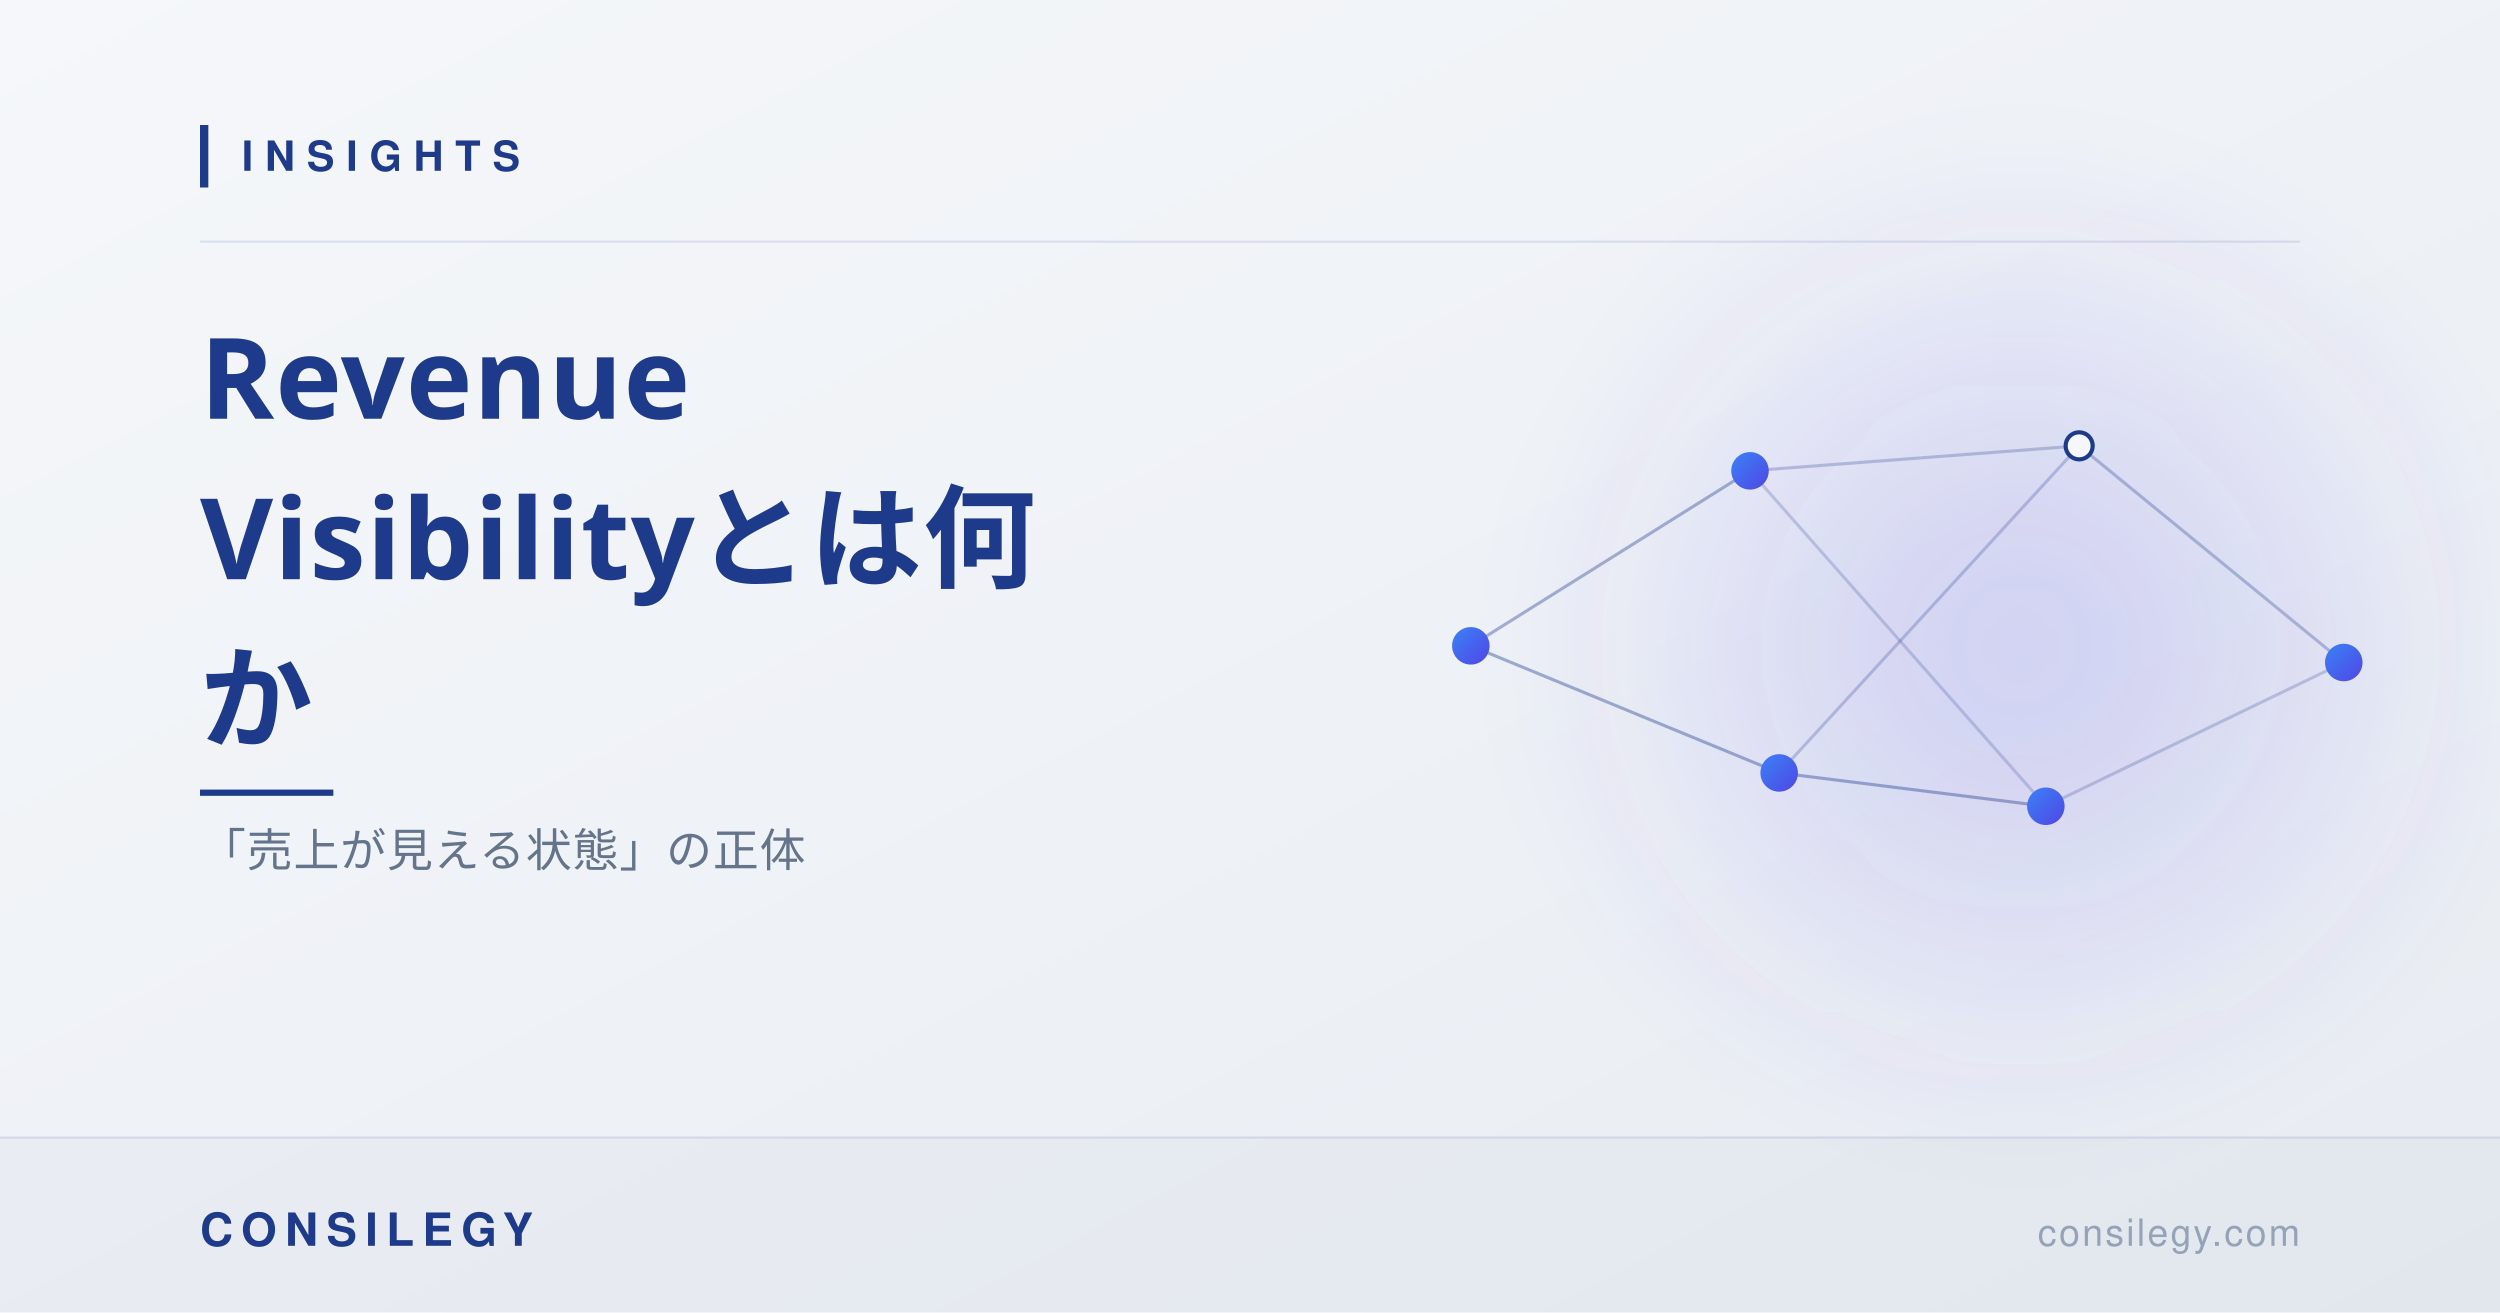
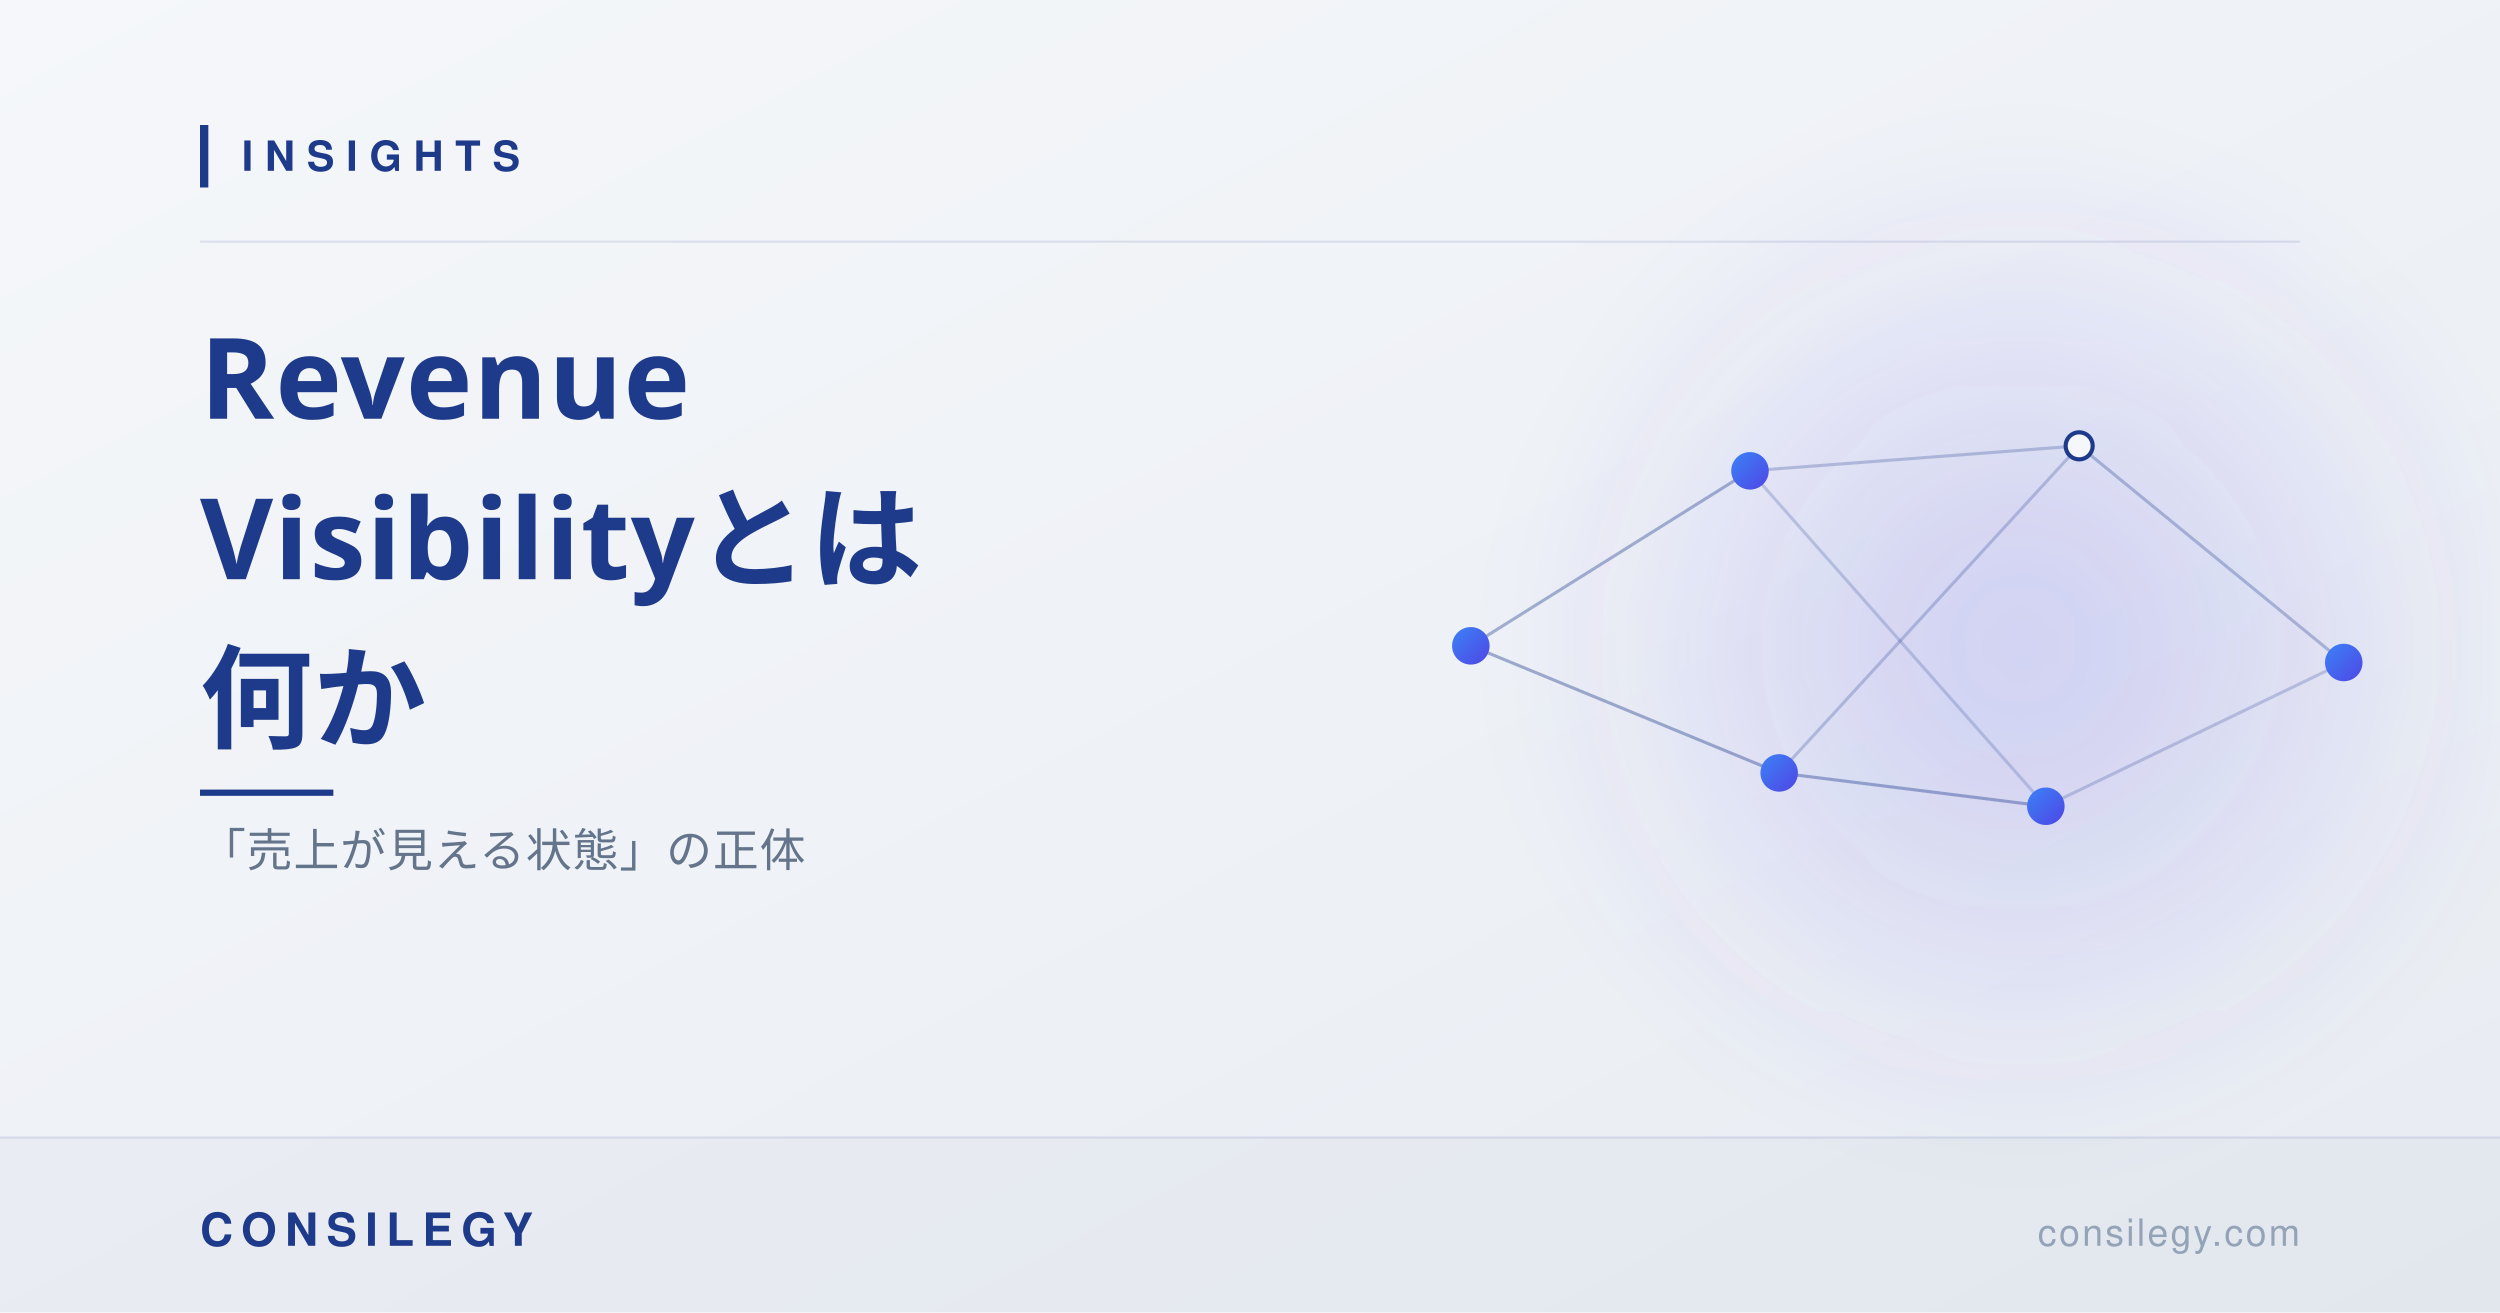
<svg xmlns="http://www.w3.org/2000/svg" viewBox="0 0 1200 630" width="1200" height="630">
  <defs>
    <linearGradient id="bg" x1="0%" y1="0%" x2="100%" y2="100%">
      <stop offset="0%" stop-color="#F5F7FA" />
      <stop offset="100%" stop-color="#E8ECF2" />
    </linearGradient>
    <linearGradient id="bi" x1="0%" y1="0%" x2="100%" y2="100%">
      <stop offset="0%" stop-color="#3B82F6" />
      <stop offset="100%" stop-color="#4F46E5" />
    </linearGradient>
    <radialGradient id="glow" cx="50%" cy="50%" r="50%">
      <stop offset="0%" stop-color="#4F46E5" stop-opacity="0.20" />
      <stop offset="100%" stop-color="#4F46E5" stop-opacity="0" />
    </radialGradient>
    <filter id="soft" x="-60%" y="-60%" width="220%" height="220%">
      <feGaussianBlur stdDeviation="26" />
    </filter>
  </defs>
  <rect width="1200" height="630" fill="url(#bg)" />
  <circle cx="970" cy="310" r="240" fill="url(#glow)" filter="url(#soft)" />
  <line x1="706" y1="310" x2="840" y2="226" stroke="#1E3A8A" stroke-opacity="0.37" stroke-width="1.5" />
  <line x1="706" y1="310" x2="854" y2="371" stroke="#1E3A8A" stroke-opacity="0.39" stroke-width="1.5" />
  <line x1="840" y1="226" x2="998" y2="214" stroke="#1E3A8A" stroke-opacity="0.25" stroke-width="1.5" />
  <line x1="840" y1="226" x2="982" y2="387" stroke="#1E3A8A" stroke-opacity="0.21" stroke-width="1.5" />
  <line x1="854" y1="371" x2="998" y2="214" stroke="#1E3A8A" stroke-opacity="0.24" stroke-width="1.5" />
  <line x1="854" y1="371" x2="982" y2="387" stroke="#1E3A8A" stroke-opacity="0.39" stroke-width="1.5" />
  <line x1="998" y1="214" x2="1125" y2="318" stroke="#1E3A8A" stroke-opacity="0.29" stroke-width="1.5" />
  <line x1="982" y1="387" x2="1125" y2="318" stroke="#1E3A8A" stroke-opacity="0.22" stroke-width="1.5" />
  <circle cx="706" cy="310" r="9" fill="url(#bi)" />
  <circle cx="840" cy="226" r="9" fill="url(#bi)" />
  <circle cx="854" cy="371" r="9" fill="url(#bi)" />
  <circle cx="998" cy="214" r="6.5" fill="#F5F7FA" stroke="#1E3A8A" stroke-width="2" />
  <circle cx="982" cy="387" r="9" fill="url(#bi)" />
  <circle cx="1125" cy="318" r="9" fill="url(#bi)" />
  <rect x="96" y="60" width="4" height="30" fill="#1E3A8A" />
  <text x="116" y="82" font-family="'Helvetica Neue',Helvetica,Arial,sans-serif" font-size="20" font-weight="600" fill="#1E3A8A" letter-spacing="0.28em">INSIGHTS</text>
  <line x1="96" y1="116" x2="1104" y2="116" stroke="#1E3A8A" stroke-opacity="0.12" stroke-width="1" />
  <text x="96" y="201" font-family="'Hiragino Sans','Hiragino Kaku Gothic ProN',system-ui,sans-serif" font-size="54" font-weight="600" fill="#1E3A8A" letter-spacing="0.01em">Revenue </text>
-   <text x="96" y="278" font-family="'Hiragino Sans','Hiragino Kaku Gothic ProN',system-ui,sans-serif" font-size="54" font-weight="600" fill="#1E3A8A" letter-spacing="0.01em">Visibilityとは何</text>
-   <text x="96" y="355" font-family="'Hiragino Sans','Hiragino Kaku Gothic ProN',system-ui,sans-serif" font-size="54" font-weight="600" fill="#1E3A8A" letter-spacing="0.01em">か</text>
+   <text x="96" y="278" font-family="'Hiragino Sans','Hiragino Kaku Gothic ProN',system-ui,sans-serif" font-size="54" font-weight="600" fill="#1E3A8A" letter-spacing="0.01em">Visibilityとは</text>
+   <text x="96" y="355" font-family="'Hiragino Sans','Hiragino Kaku Gothic ProN',system-ui,sans-serif" font-size="54" font-weight="600" fill="#1E3A8A" letter-spacing="0.01em">何か</text>
  <rect x="96" y="379" width="64" height="3" fill="#1E3A8A" />
  <text x="96" y="416" font-family="'Hiragino Sans','Hiragino Kaku Gothic ProN',system-ui,sans-serif" font-size="22" font-weight="400" fill="#64748B" letter-spacing="0.02em">「売上が見える状態」の正体</text>
  <rect x="0" y="546" width="1200" height="84" fill="#1E3A8A" fill-opacity="0.035" />
  <line x1="0" y1="546" x2="1200" y2="546" stroke="#1E3A8A" stroke-opacity="0.12" stroke-width="1" />
  <text x="96" y="598" font-family="'Helvetica Neue',Helvetica,Arial,sans-serif" font-size="22" font-weight="600" fill="#1E3A8A" letter-spacing="0.18em">CONSILEGY</text>
  <text x="1104" y="598" text-anchor="end" font-family="'Helvetica Neue',Helvetica,Arial,sans-serif" font-size="18" font-weight="400" fill="#94A3B8" letter-spacing="0.06em">consilegy.com</text>
</svg>
